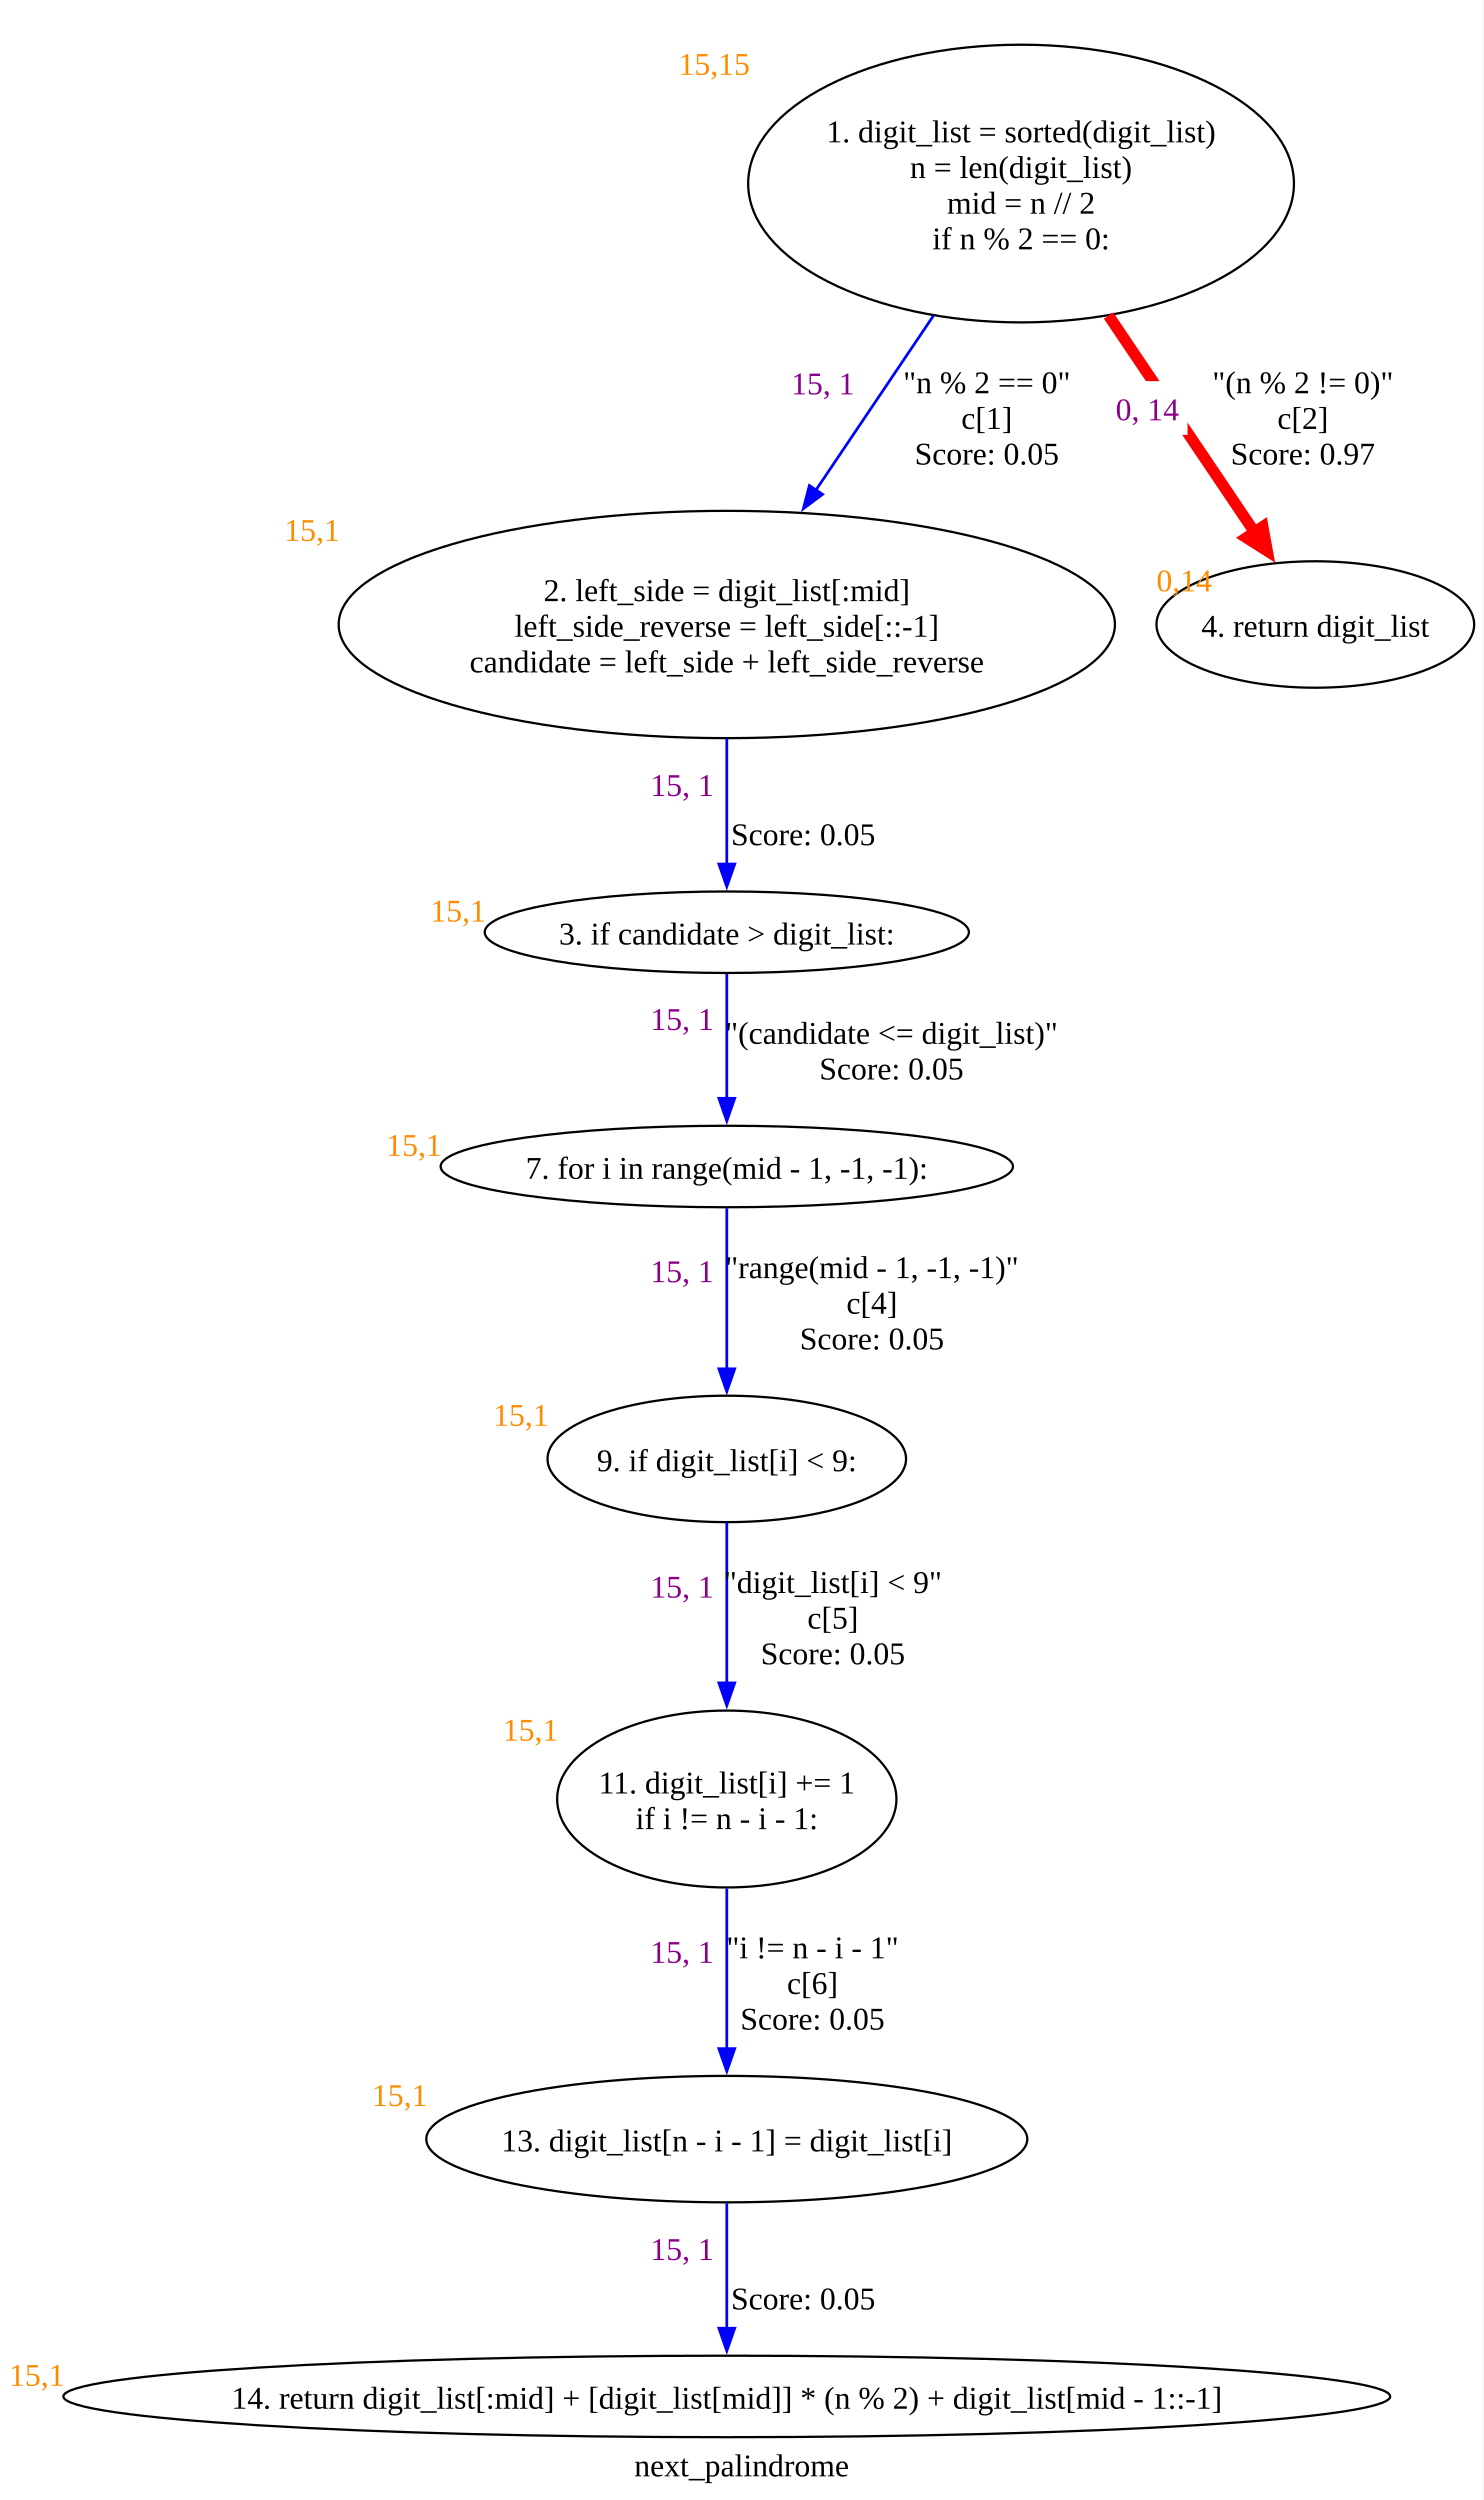
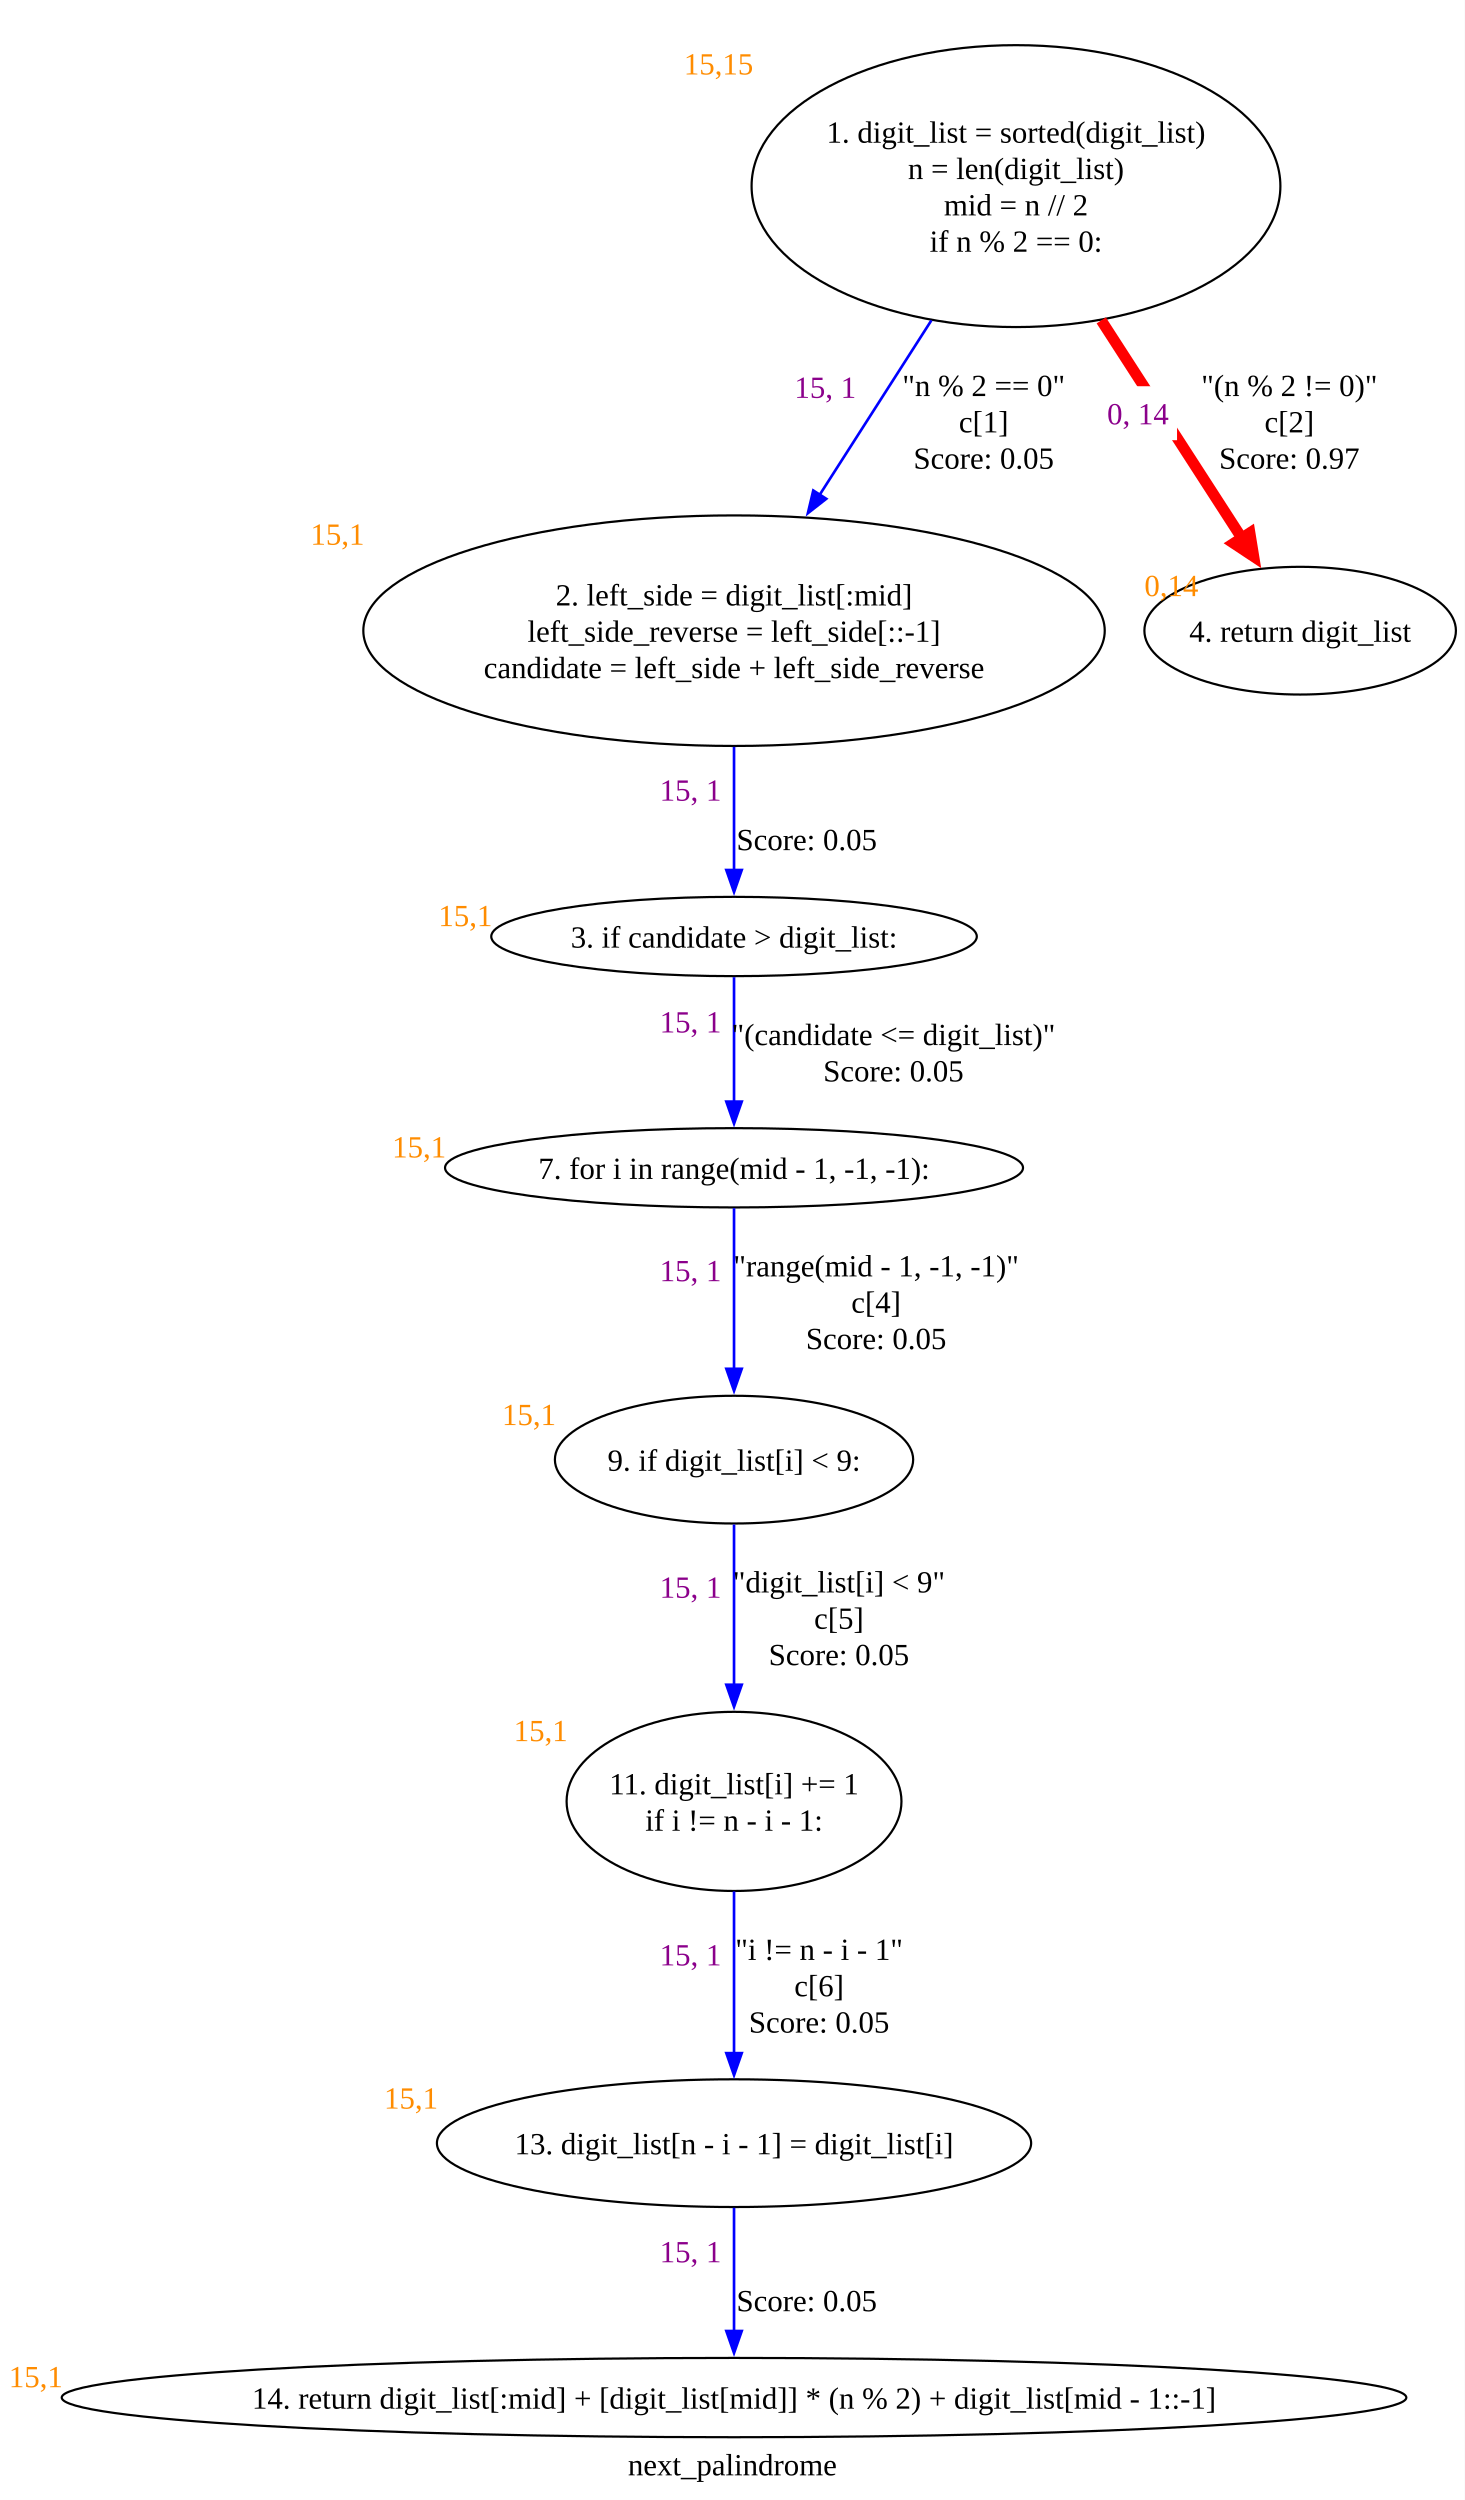
- <svg xmlns="http://www.w3.org/2000/svg" width="655pt" height="1104pt" viewBox="0.00 0.00 655.26 1104.45">
-   <g id="graph0" class="graph" transform="scale(1 1) rotate(0) translate(4 1100.45)">
-     <polygon fill="white" stroke="none" points="-4,4 -4,-1100.45 651.26,-1100.45 651.26,4 -4,4" />
-     <text text-anchor="middle" x="323.63" y="-6.45" font-family="Times New Roman,serif" font-size="14.00">next_palindrome</text>
+ <svg xmlns="http://www.w3.org/2000/svg" width="665pt" height="1135pt" viewBox="0.00 0.00 664.92 1134.92">
+   <g id="graph0" class="graph" transform="scale(1 1) rotate(0) translate(4 1130.92)">
+     <polygon fill="white" stroke="none" points="-4,4 -4,-1130.92 660.92,-1130.92 660.92,4 -4,4" />
+     <text text-anchor="middle" x="328.46" y="-7.2" font-family="Times New Roman,serif" font-size="14.00">next_palindrome</text>
    <g id="node1" class="node">
-       <ellipse fill="none" stroke="black" cx="447.08" cy="-1019.36" rx="120.56" ry="61.34" />
-       <text text-anchor="middle" x="447.08" y="-1037.56" font-family="Times New Roman,serif" font-size="14.00">1. digit_list = sorted(digit_list)</text>
-       <text text-anchor="middle" x="447.08" y="-1021.81" font-family="Times New Roman,serif" font-size="14.00">n = len(digit_list)</text>
-       <text text-anchor="middle" x="447.08" y="-1006.06" font-family="Times New Roman,serif" font-size="14.00">mid = n // 2</text>
-       <text text-anchor="middle" x="447.08" y="-990.31" font-family="Times New Roman,serif" font-size="14.00">if n % 2 == 0:</text>
-       <text text-anchor="start" x="295.77" y="-1067.4" font-family="Times New Roman,serif" font-size="14.00" fill="darkorange">15,15</text>
+       <ellipse fill="none" stroke="black" cx="457.21" cy="-1046.43" rx="120.03" ry="63.99" />
+       <text text-anchor="middle" x="457.21" y="-1066.13" font-family="Times New Roman,serif" font-size="14.00">1. digit_list = sorted(digit_list)</text>
+       <text text-anchor="middle" x="457.21" y="-1049.63" font-family="Times New Roman,serif" font-size="14.00">n = len(digit_list)</text>
+       <text text-anchor="middle" x="457.21" y="-1033.13" font-family="Times New Roman,serif" font-size="14.00">mid = n // 2</text>
+       <text text-anchor="middle" x="457.21" y="-1016.63" font-family="Times New Roman,serif" font-size="14.00">if n % 2 == 0:</text>
+       <text text-anchor="start" x="306.43" y="-1097.12" font-family="Times New Roman,serif" font-size="14.00" fill="darkorange">15,15</text>
    </g>
    <g id="node2" class="node">
-       <ellipse fill="none" stroke="black" cx="317.08" cy="-824.56" rx="171.47" ry="50.21" />
-       <text text-anchor="middle" x="317.08" y="-834.89" font-family="Times New Roman,serif" font-size="14.00">2. left_side = digit_list[:mid]</text>
-       <text text-anchor="middle" x="317.08" y="-819.14" font-family="Times New Roman,serif" font-size="14.00">left_side_reverse = left_side[::-1]</text>
-       <text text-anchor="middle" x="317.08" y="-803.39" font-family="Times New Roman,serif" font-size="14.00">candidate = left_side + left_side_reverse</text>
-       <text text-anchor="start" x="121.61" y="-861.47" font-family="Times New Roman,serif" font-size="14.00" fill="darkorange">15,1</text>
+       <ellipse fill="none" stroke="black" cx="329.21" cy="-844.61" rx="168.29" ry="52.33" />
+       <text text-anchor="middle" x="329.21" y="-856.06" font-family="Times New Roman,serif" font-size="14.00">2. left_side = digit_list[:mid]</text>
+       <text text-anchor="middle" x="329.21" y="-839.56" font-family="Times New Roman,serif" font-size="14.00">left_side_reverse = left_side[::-1]</text>
+       <text text-anchor="middle" x="329.21" y="-823.06" font-family="Times New Roman,serif" font-size="14.00">candidate = left_side + left_side_reverse</text>
+       <text text-anchor="start" x="136.92" y="-883.63" font-family="Times New Roman,serif" font-size="14.00" fill="darkorange">15,1</text>
    </g>
    <g id="edge1" class="edge">
-       <path fill="none" stroke="blue" stroke-width="1.21" d="M408.42,-961.04C391.97,-936.64 372.81,-908.22 356.3,-883.72" />
-       <polygon fill="blue" stroke="blue" stroke-width="1.21" points="359.38,-882.05 350.89,-875.71 353.58,-885.96 359.38,-882.05" />
-       <text text-anchor="middle" x="431.95" y="-926.72" font-family="Times New Roman,serif" font-size="14.00">"n % 2 == 0"</text>
-       <text text-anchor="middle" x="431.95" y="-910.97" font-family="Times New Roman,serif" font-size="14.00">c[1]</text>
-       <text text-anchor="middle" x="431.95" y="-895.22" font-family="Times New Roman,serif" font-size="14.00"> Score: 0.05</text>
-       <polygon fill="white" stroke="none" points="341.5,-919.77 341.5,-943.52 377.25,-943.52 377.25,-919.77 341.5,-919.77" />
-       <text text-anchor="start" x="345.5" y="-926.22" font-family="Times New Roman,serif" font-size="14.00" fill="darkmagenta">15, 1</text>
+       <path fill="none" stroke="blue" stroke-width="1.21" d="M418.8,-985.48C402.75,-960.41 384.12,-931.32 368.02,-906.19" />
+       <polygon fill="blue" stroke="blue" stroke-width="1.21" points="371.08,-904.48 362.73,-897.95 365.18,-908.25 371.08,-904.48" />
+       <text text-anchor="middle" x="442.55" y="-951.13" font-family="Times New Roman,serif" font-size="14.00">"n % 2 == 0"</text>
+       <text text-anchor="middle" x="442.55" y="-934.63" font-family="Times New Roman,serif" font-size="14.00">c[1]</text>
+       <text text-anchor="middle" x="442.55" y="-918.13" font-family="Times New Roman,serif" font-size="14.00"> Score: 0.05</text>
+       <polygon fill="white" stroke="none" points="352.63,-943.1 352.63,-967.6 388.38,-967.6 388.38,-943.1 352.63,-943.1" />
+       <text text-anchor="start" x="356.63" y="-950.3" font-family="Times New Roman,serif" font-size="14.00" fill="darkmagenta">15, 1</text>
    </g>
    <g id="node3" class="node">
-       <ellipse fill="none" stroke="black" cx="577.08" cy="-824.56" rx="70.18" ry="27.93" />
-       <text text-anchor="middle" x="577.08" y="-819.14" font-family="Times New Roman,serif" font-size="14.00">4. return digit_list</text>
-       <text text-anchor="start" x="506.89" y="-839.19" font-family="Times New Roman,serif" font-size="14.00" fill="darkorange">0,14</text>
+       <ellipse fill="none" stroke="black" cx="586.21" cy="-844.61" rx="70.71" ry="28.99" />
+       <text text-anchor="middle" x="586.21" y="-839.56" font-family="Times New Roman,serif" font-size="14.00">4. return digit_list</text>
+       <text text-anchor="start" x="515.5" y="-860.3" font-family="Times New Roman,serif" font-size="14.00" fill="darkorange">0,14</text>
    </g>
    <g id="edge2" class="edge">
-       <path fill="none" stroke="red" stroke-width="5" d="M485.73,-961.04C506.6,-930.08 531.84,-892.65 550.49,-864.99" />
-       <polygon fill="red" stroke="red" stroke-width="5" points="553.88,-867.79 555.84,-857.05 546.62,-862.9 553.88,-867.79" />
-       <text text-anchor="middle" x="571.58" y="-926.72" font-family="Times New Roman,serif" font-size="14.00">"(n % 2 != 0)"</text>
-       <text text-anchor="middle" x="571.58" y="-910.97" font-family="Times New Roman,serif" font-size="14.00">c[2]</text>
-       <text text-anchor="middle" x="571.58" y="-895.22" font-family="Times New Roman,serif" font-size="14.00"> Score: 0.97</text>
-       <polygon fill="white" stroke="none" points="484.87,-908.32 484.87,-932.07 520.62,-932.07 520.62,-908.32 484.87,-908.32" />
-       <text text-anchor="start" x="488.87" y="-914.77" font-family="Times New Roman,serif" font-size="14.00" fill="darkmagenta">0, 14</text>
+       <path fill="none" stroke="red" stroke-width="5" d="M495.91,-985.48C516.55,-953.51 541.4,-915.02 559.8,-886.52" />
+       <polygon fill="red" stroke="red" stroke-width="5" points="563.39,-889.02 565.14,-878.24 556.04,-884.27 563.39,-889.02" />
+       <text text-anchor="middle" x="581.3" y="-951.13" font-family="Times New Roman,serif" font-size="14.00">"(n % 2 != 0)"</text>
+       <text text-anchor="middle" x="581.3" y="-934.63" font-family="Times New Roman,serif" font-size="14.00">c[2]</text>
+       <text text-anchor="middle" x="581.3" y="-918.13" font-family="Times New Roman,serif" font-size="14.00"> Score: 0.97</text>
+       <polygon fill="white" stroke="none" points="494.57,-931.08 494.57,-955.58 530.32,-955.58 530.32,-931.08 494.57,-931.08" />
+       <text text-anchor="start" x="498.57" y="-938.28" font-family="Times New Roman,serif" font-size="14.00" fill="darkmagenta">0, 14</text>
    </g>
    <g id="node4" class="node">
-       <ellipse fill="none" stroke="black" cx="317.08" cy="-688.61" rx="106.95" ry="18" />
-       <text text-anchor="middle" x="317.08" y="-683.18" font-family="Times New Roman,serif" font-size="14.00">3. if candidate &gt; digit_list:</text>
-       <text text-anchor="start" x="186.13" y="-693.31" font-family="Times New Roman,serif" font-size="14.00" fill="darkorange">15,1</text>
+       <ellipse fill="none" stroke="black" cx="329.21" cy="-705.78" rx="110.21" ry="18" />
+       <text text-anchor="middle" x="329.21" y="-700.73" font-family="Times New Roman,serif" font-size="14.00">3. if candidate &gt; digit_list:</text>
+       <text text-anchor="start" x="195" y="-710.48" font-family="Times New Roman,serif" font-size="14.00" fill="darkorange">15,1</text>
    </g>
    <g id="edge3" class="edge">
-       <path fill="none" stroke="blue" stroke-width="1.21" d="M317.08,-774.06C317.08,-755.3 317.08,-734.56 317.08,-718.33" />
-       <polygon fill="blue" stroke="blue" stroke-width="1.21" points="320.58,-718.73 317.08,-708.73 313.58,-718.73 320.58,-718.73" />
-       <text text-anchor="middle" x="350.83" y="-727.06" font-family="Times New Roman,serif" font-size="14.00"> Score: 0.05</text>
-       <polygon fill="white" stroke="none" points="279.33,-742.35 279.33,-766.1 315.08,-766.1 315.08,-742.35 279.33,-742.35" />
-       <text text-anchor="start" x="283.33" y="-748.8" font-family="Times New Roman,serif" font-size="14.00" fill="darkmagenta">15, 1</text>
+       <path fill="none" stroke="blue" stroke-width="1.21" d="M329.21,-791.88C329.21,-772.82 329.21,-751.93 329.21,-735.61" />
+       <polygon fill="blue" stroke="blue" stroke-width="1.21" points="332.71,-735.96 329.21,-725.96 325.71,-735.96 332.71,-735.96" />
+       <text text-anchor="middle" x="362.21" y="-744.98" font-family="Times New Roman,serif" font-size="14.00"> Score: 0.05</text>
+       <polygon fill="white" stroke="none" points="291.46,-760.23 291.46,-784.73 327.21,-784.73 327.21,-760.23 291.46,-760.23" />
+       <text text-anchor="start" x="295.46" y="-767.43" font-family="Times New Roman,serif" font-size="14.00" fill="darkmagenta">15, 1</text>
    </g>
    <g id="node5" class="node">
-       <ellipse fill="none" stroke="black" cx="317.08" cy="-585.11" rx="126.41" ry="18" />
-       <text text-anchor="middle" x="317.08" y="-579.68" font-family="Times New Roman,serif" font-size="14.00">7. for i in range(mid - 1, -1, -1):</text>
-       <text text-anchor="start" x="166.66" y="-589.81" font-family="Times New Roman,serif" font-size="14.00" fill="darkorange">15,1</text>
+       <ellipse fill="none" stroke="black" cx="329.21" cy="-600.78" rx="131.19" ry="18" />
+       <text text-anchor="middle" x="329.21" y="-595.73" font-family="Times New Roman,serif" font-size="14.00">7. for i in range(mid - 1, -1, -1):</text>
+       <text text-anchor="start" x="174.01" y="-605.48" font-family="Times New Roman,serif" font-size="14.00" fill="darkorange">15,1</text>
    </g>
    <g id="edge4" class="edge">
-       <path fill="none" stroke="blue" stroke-width="1.21" d="M317.08,-670.39C317.08,-655.3 317.08,-633.04 317.08,-615.19" />
-       <polygon fill="blue" stroke="blue" stroke-width="1.21" points="320.58,-615.23 317.08,-605.23 313.58,-615.24 320.58,-615.23" />
-       <text text-anchor="middle" x="389.83" y="-639.31" font-family="Times New Roman,serif" font-size="14.00">"(candidate &lt;= digit_list)"</text>
-       <text text-anchor="middle" x="389.83" y="-623.56" font-family="Times New Roman,serif" font-size="14.00"> Score: 0.05</text>
-       <polygon fill="white" stroke="none" points="279.33,-638.98 279.33,-662.73 315.08,-662.73 315.08,-638.98 279.33,-638.98" />
-       <text text-anchor="start" x="283.33" y="-645.43" font-family="Times New Roman,serif" font-size="14.00" fill="darkmagenta">15, 1</text>
+       <path fill="none" stroke="blue" stroke-width="1.21" d="M329.21,-687.31C329.21,-671.83 329.21,-648.92 329.21,-630.71" />
+       <polygon fill="blue" stroke="blue" stroke-width="1.21" points="332.71,-630.82 329.21,-620.82 325.71,-630.82 332.71,-630.82" />
+       <text text-anchor="middle" x="401.58" y="-656.48" font-family="Times New Roman,serif" font-size="14.00">"(candidate &lt;= digit_list)"</text>
+       <text text-anchor="middle" x="401.58" y="-639.98" font-family="Times New Roman,serif" font-size="14.00"> Score: 0.05</text>
+       <polygon fill="white" stroke="none" points="291.46,-655.01 291.46,-679.51 327.21,-679.51 327.21,-655.01 291.46,-655.01" />
+       <text text-anchor="start" x="295.46" y="-662.21" font-family="Times New Roman,serif" font-size="14.00" fill="darkmagenta">15, 1</text>
    </g>
    <g id="node6" class="node">
-       <ellipse fill="none" stroke="black" cx="317.08" cy="-455.93" rx="79.2" ry="27.93" />
-       <text text-anchor="middle" x="317.08" y="-450.5" font-family="Times New Roman,serif" font-size="14.00">9. if digit_list[i] &lt; 9:</text>
-       <text text-anchor="start" x="213.88" y="-470.56" font-family="Times New Roman,serif" font-size="14.00" fill="darkorange">15,1</text>
+       <ellipse fill="none" stroke="black" cx="329.21" cy="-468.29" rx="81.32" ry="28.99" />
+       <text text-anchor="middle" x="329.21" y="-463.24" font-family="Times New Roman,serif" font-size="14.00">9. if digit_list[i] &lt; 9:</text>
+       <text text-anchor="start" x="223.89" y="-483.98" font-family="Times New Roman,serif" font-size="14.00" fill="darkorange">15,1</text>
    </g>
    <g id="edge5" class="edge">
-       <path fill="none" stroke="blue" stroke-width="1.21" d="M317.08,-566.69C317.08,-548.5 317.08,-519.37 317.08,-495.69" />
-       <polygon fill="blue" stroke="blue" stroke-width="1.21" points="320.58,-495.72 317.08,-485.72 313.58,-495.72 320.58,-495.72" />
-       <text text-anchor="middle" x="381.2" y="-535.81" font-family="Times New Roman,serif" font-size="14.00">"range(mid - 1, -1, -1)"</text>
-       <text text-anchor="middle" x="381.2" y="-520.06" font-family="Times New Roman,serif" font-size="14.00">c[4]</text>
-       <text text-anchor="middle" x="381.2" y="-504.31" font-family="Times New Roman,serif" font-size="14.00"> Score: 0.05</text>
-       <polygon fill="white" stroke="none" points="279.33,-527.55 279.33,-551.3 315.08,-551.3 315.08,-527.55 279.33,-527.55" />
-       <text text-anchor="start" x="283.33" y="-534" font-family="Times New Roman,serif" font-size="14.00" fill="darkmagenta">15, 1</text>
+       <path fill="none" stroke="blue" stroke-width="1.21" d="M329.21,-582.45C329.21,-563.87 329.21,-533.71 329.21,-509.2" />
+       <polygon fill="blue" stroke="blue" stroke-width="1.21" points="332.71,-509.53 329.21,-499.53 325.71,-509.53 332.71,-509.53" />
+       <text text-anchor="middle" x="393.71" y="-551.48" font-family="Times New Roman,serif" font-size="14.00">"range(mid - 1, -1, -1)"</text>
+       <text text-anchor="middle" x="393.71" y="-534.98" font-family="Times New Roman,serif" font-size="14.00">c[4]</text>
+       <text text-anchor="middle" x="393.71" y="-518.48" font-family="Times New Roman,serif" font-size="14.00"> Score: 0.05</text>
+       <polygon fill="white" stroke="none" points="291.46,-542.1 291.46,-566.6 327.21,-566.6 327.21,-542.1 291.46,-542.1" />
+       <text text-anchor="start" x="295.46" y="-549.3" font-family="Times New Roman,serif" font-size="14.00" fill="darkmagenta">15, 1</text>
    </g>
    <g id="node7" class="node">
-       <ellipse fill="none" stroke="black" cx="317.08" cy="-305.68" rx="74.95" ry="39.07" />
-       <text text-anchor="middle" x="317.08" y="-308.13" font-family="Times New Roman,serif" font-size="14.00">11. digit_list[i] += 1</text>
-       <text text-anchor="middle" x="317.08" y="-292.38" font-family="Times New Roman,serif" font-size="14.00">if i != n - i - 1:</text>
-       <text text-anchor="start" x="218.12" y="-331.45" font-family="Times New Roman,serif" font-size="14.00" fill="darkorange">15,1</text>
+       <ellipse fill="none" stroke="black" cx="329.21" cy="-313.14" rx="76.01" ry="40.66" />
+       <text text-anchor="middle" x="329.21" y="-316.34" font-family="Times New Roman,serif" font-size="14.00">11. digit_list[i] += 1</text>
+       <text text-anchor="middle" x="329.21" y="-299.84" font-family="Times New Roman,serif" font-size="14.00">if i != n - i - 1:</text>
+       <text text-anchor="start" x="229.19" y="-340.5" font-family="Times New Roman,serif" font-size="14.00" fill="darkorange">15,1</text>
    </g>
    <g id="edge6" class="edge">
-       <path fill="none" stroke="blue" stroke-width="1.21" d="M317.08,-427.74C317.08,-407.93 317.08,-380.52 317.08,-356.8" />
-       <polygon fill="blue" stroke="blue" stroke-width="1.21" points="320.58,-356.97 317.08,-346.97 313.58,-356.97 320.58,-356.97" />
-       <text text-anchor="middle" x="363.95" y="-396.7" font-family="Times New Roman,serif" font-size="14.00">"digit_list[i] &lt; 9"</text>
-       <text text-anchor="middle" x="363.95" y="-380.95" font-family="Times New Roman,serif" font-size="14.00">c[5]</text>
-       <text text-anchor="middle" x="363.95" y="-365.2" font-family="Times New Roman,serif" font-size="14.00"> Score: 0.05</text>
-       <polygon fill="white" stroke="none" points="279.33,-388.2 279.33,-411.95 315.08,-411.95 315.08,-388.2 279.33,-388.2" />
-       <text text-anchor="start" x="283.33" y="-394.65" font-family="Times New Roman,serif" font-size="14.00" fill="darkmagenta">15, 1</text>
+       <path fill="none" stroke="blue" stroke-width="1.21" d="M329.21,-438.84C329.21,-418.4 329.21,-390.26 329.21,-365.89" />
+       <polygon fill="blue" stroke="blue" stroke-width="1.21" points="332.71,-366.1 329.21,-356.1 325.71,-366.1 332.71,-366.1" />
+       <text text-anchor="middle" x="376.83" y="-408" font-family="Times New Roman,serif" font-size="14.00">"digit_list[i] &lt; 9"</text>
+       <text text-anchor="middle" x="376.83" y="-391.5" font-family="Times New Roman,serif" font-size="14.00">c[5]</text>
+       <text text-anchor="middle" x="376.83" y="-375" font-family="Times New Roman,serif" font-size="14.00"> Score: 0.05</text>
+       <polygon fill="white" stroke="none" points="291.46,-398.39 291.46,-422.89 327.21,-422.89 327.21,-398.39 291.46,-398.39" />
+       <text text-anchor="start" x="295.46" y="-405.59" font-family="Times New Roman,serif" font-size="14.00" fill="darkmagenta">15, 1</text>
    </g>
    <g id="node8" class="node">
-       <ellipse fill="none" stroke="black" cx="317.08" cy="-155.43" rx="132.76" ry="27.93" />
-       <text text-anchor="middle" x="317.08" y="-150.01" font-family="Times New Roman,serif" font-size="14.00">13. digit_list[n - i - 1] = digit_list[i]</text>
-       <text text-anchor="start" x="160.32" y="-170.06" font-family="Times New Roman,serif" font-size="14.00" fill="darkorange">15,1</text>
+       <ellipse fill="none" stroke="black" cx="329.21" cy="-157.99" rx="134.88" ry="28.99" />
+       <text text-anchor="middle" x="329.21" y="-152.94" font-family="Times New Roman,serif" font-size="14.00">13. digit_list[n - i - 1] = digit_list[i]</text>
+       <text text-anchor="start" x="170.33" y="-173.68" font-family="Times New Roman,serif" font-size="14.00" fill="darkorange">15,1</text>
    </g>
    <g id="edge7" class="edge">
-       <path fill="none" stroke="blue" stroke-width="1.21" d="M317.08,-266.12C317.08,-244.25 317.08,-216.99 317.08,-195.11" />
-       <polygon fill="blue" stroke="blue" stroke-width="1.21" points="320.58,-195.4 317.08,-185.4 313.58,-195.4 320.58,-195.4" />
-       <text text-anchor="middle" x="354.95" y="-235.31" font-family="Times New Roman,serif" font-size="14.00">"i != n - i - 1"</text>
-       <text text-anchor="middle" x="354.95" y="-219.56" font-family="Times New Roman,serif" font-size="14.00">c[6]</text>
-       <text text-anchor="middle" x="354.95" y="-203.81" font-family="Times New Roman,serif" font-size="14.00"> Score: 0.05</text>
-       <polygon fill="white" stroke="none" points="279.33,-226.86 279.33,-250.61 315.08,-250.61 315.08,-226.86 279.33,-226.86" />
-       <text text-anchor="start" x="283.33" y="-233.31" font-family="Times New Roman,serif" font-size="14.00" fill="darkmagenta">15, 1</text>
+       <path fill="none" stroke="blue" stroke-width="1.21" d="M329.21,-272.3C329.21,-249.61 329.21,-221.29 329.21,-198.63" />
+       <polygon fill="blue" stroke="blue" stroke-width="1.21" points="332.71,-198.86 329.21,-188.86 325.71,-198.86 332.71,-198.86" />
+       <text text-anchor="middle" x="367.83" y="-241.18" font-family="Times New Roman,serif" font-size="14.00">"i != n - i - 1"</text>
+       <text text-anchor="middle" x="367.83" y="-224.68" font-family="Times New Roman,serif" font-size="14.00">c[6]</text>
+       <text text-anchor="middle" x="367.83" y="-208.18" font-family="Times New Roman,serif" font-size="14.00"> Score: 0.05</text>
+       <polygon fill="white" stroke="none" points="291.46,-231.48 291.46,-255.98 327.21,-255.98 327.21,-231.48 291.46,-231.48" />
+       <text text-anchor="start" x="295.46" y="-238.68" font-family="Times New Roman,serif" font-size="14.00" fill="darkmagenta">15, 1</text>
    </g>
    <g id="node9" class="node">
-       <ellipse fill="none" stroke="black" cx="317.08" cy="-41.75" rx="293.08" ry="18" />
-       <text text-anchor="middle" x="317.08" y="-36.33" font-family="Times New Roman,serif" font-size="14.00">14. return digit_list[:mid] + [digit_list[mid]] * (n % 2) + digit_list[mid - 1::-1]</text>
-       <text text-anchor="start" x="0" y="-46.45" font-family="Times New Roman,serif" font-size="14.00" fill="darkorange">15,1</text>
+       <ellipse fill="none" stroke="black" cx="329.21" cy="-42.5" rx="305.21" ry="18" />
+       <text text-anchor="middle" x="329.21" y="-37.45" font-family="Times New Roman,serif" font-size="14.00">14. return digit_list[:mid] + [digit_list[mid]] * (n % 2) + digit_list[mid - 1::-1]</text>
+       <text text-anchor="start" x="0" y="-47.2" font-family="Times New Roman,serif" font-size="14.00" fill="darkorange">15,1</text>
    </g>
    <g id="edge8" class="edge">
-       <path fill="none" stroke="blue" stroke-width="1.21" d="M317.08,-127.11C317.08,-110.27 317.08,-88.71 317.08,-71.6" />
-       <polygon fill="blue" stroke="blue" stroke-width="1.21" points="320.58,-71.88 317.08,-61.88 313.58,-71.88 320.58,-71.88" />
-       <text text-anchor="middle" x="350.83" y="-80.2" font-family="Times New Roman,serif" font-size="14.00"> Score: 0.05</text>
-       <polygon fill="white" stroke="none" points="279.33,-95.59 279.33,-119.34 315.08,-119.34 315.08,-95.59 279.33,-95.59" />
-       <text text-anchor="start" x="283.33" y="-102.04" font-family="Times New Roman,serif" font-size="14.00" fill="darkmagenta">15, 1</text>
+       <path fill="none" stroke="blue" stroke-width="1.21" d="M329.21,-128.65C329.21,-111.53 329.21,-89.77 329.21,-72.53" />
+       <polygon fill="blue" stroke="blue" stroke-width="1.21" points="332.71,-72.73 329.21,-62.73 325.71,-72.73 332.71,-72.73" />
+       <text text-anchor="middle" x="362.21" y="-81.7" font-family="Times New Roman,serif" font-size="14.00"> Score: 0.05</text>
+       <polygon fill="white" stroke="none" points="291.46,-96.71 291.46,-121.21 327.21,-121.21 327.21,-96.71 291.46,-96.71" />
+       <text text-anchor="start" x="295.46" y="-103.91" font-family="Times New Roman,serif" font-size="14.00" fill="darkmagenta">15, 1</text>
    </g>
  </g>
</svg>
